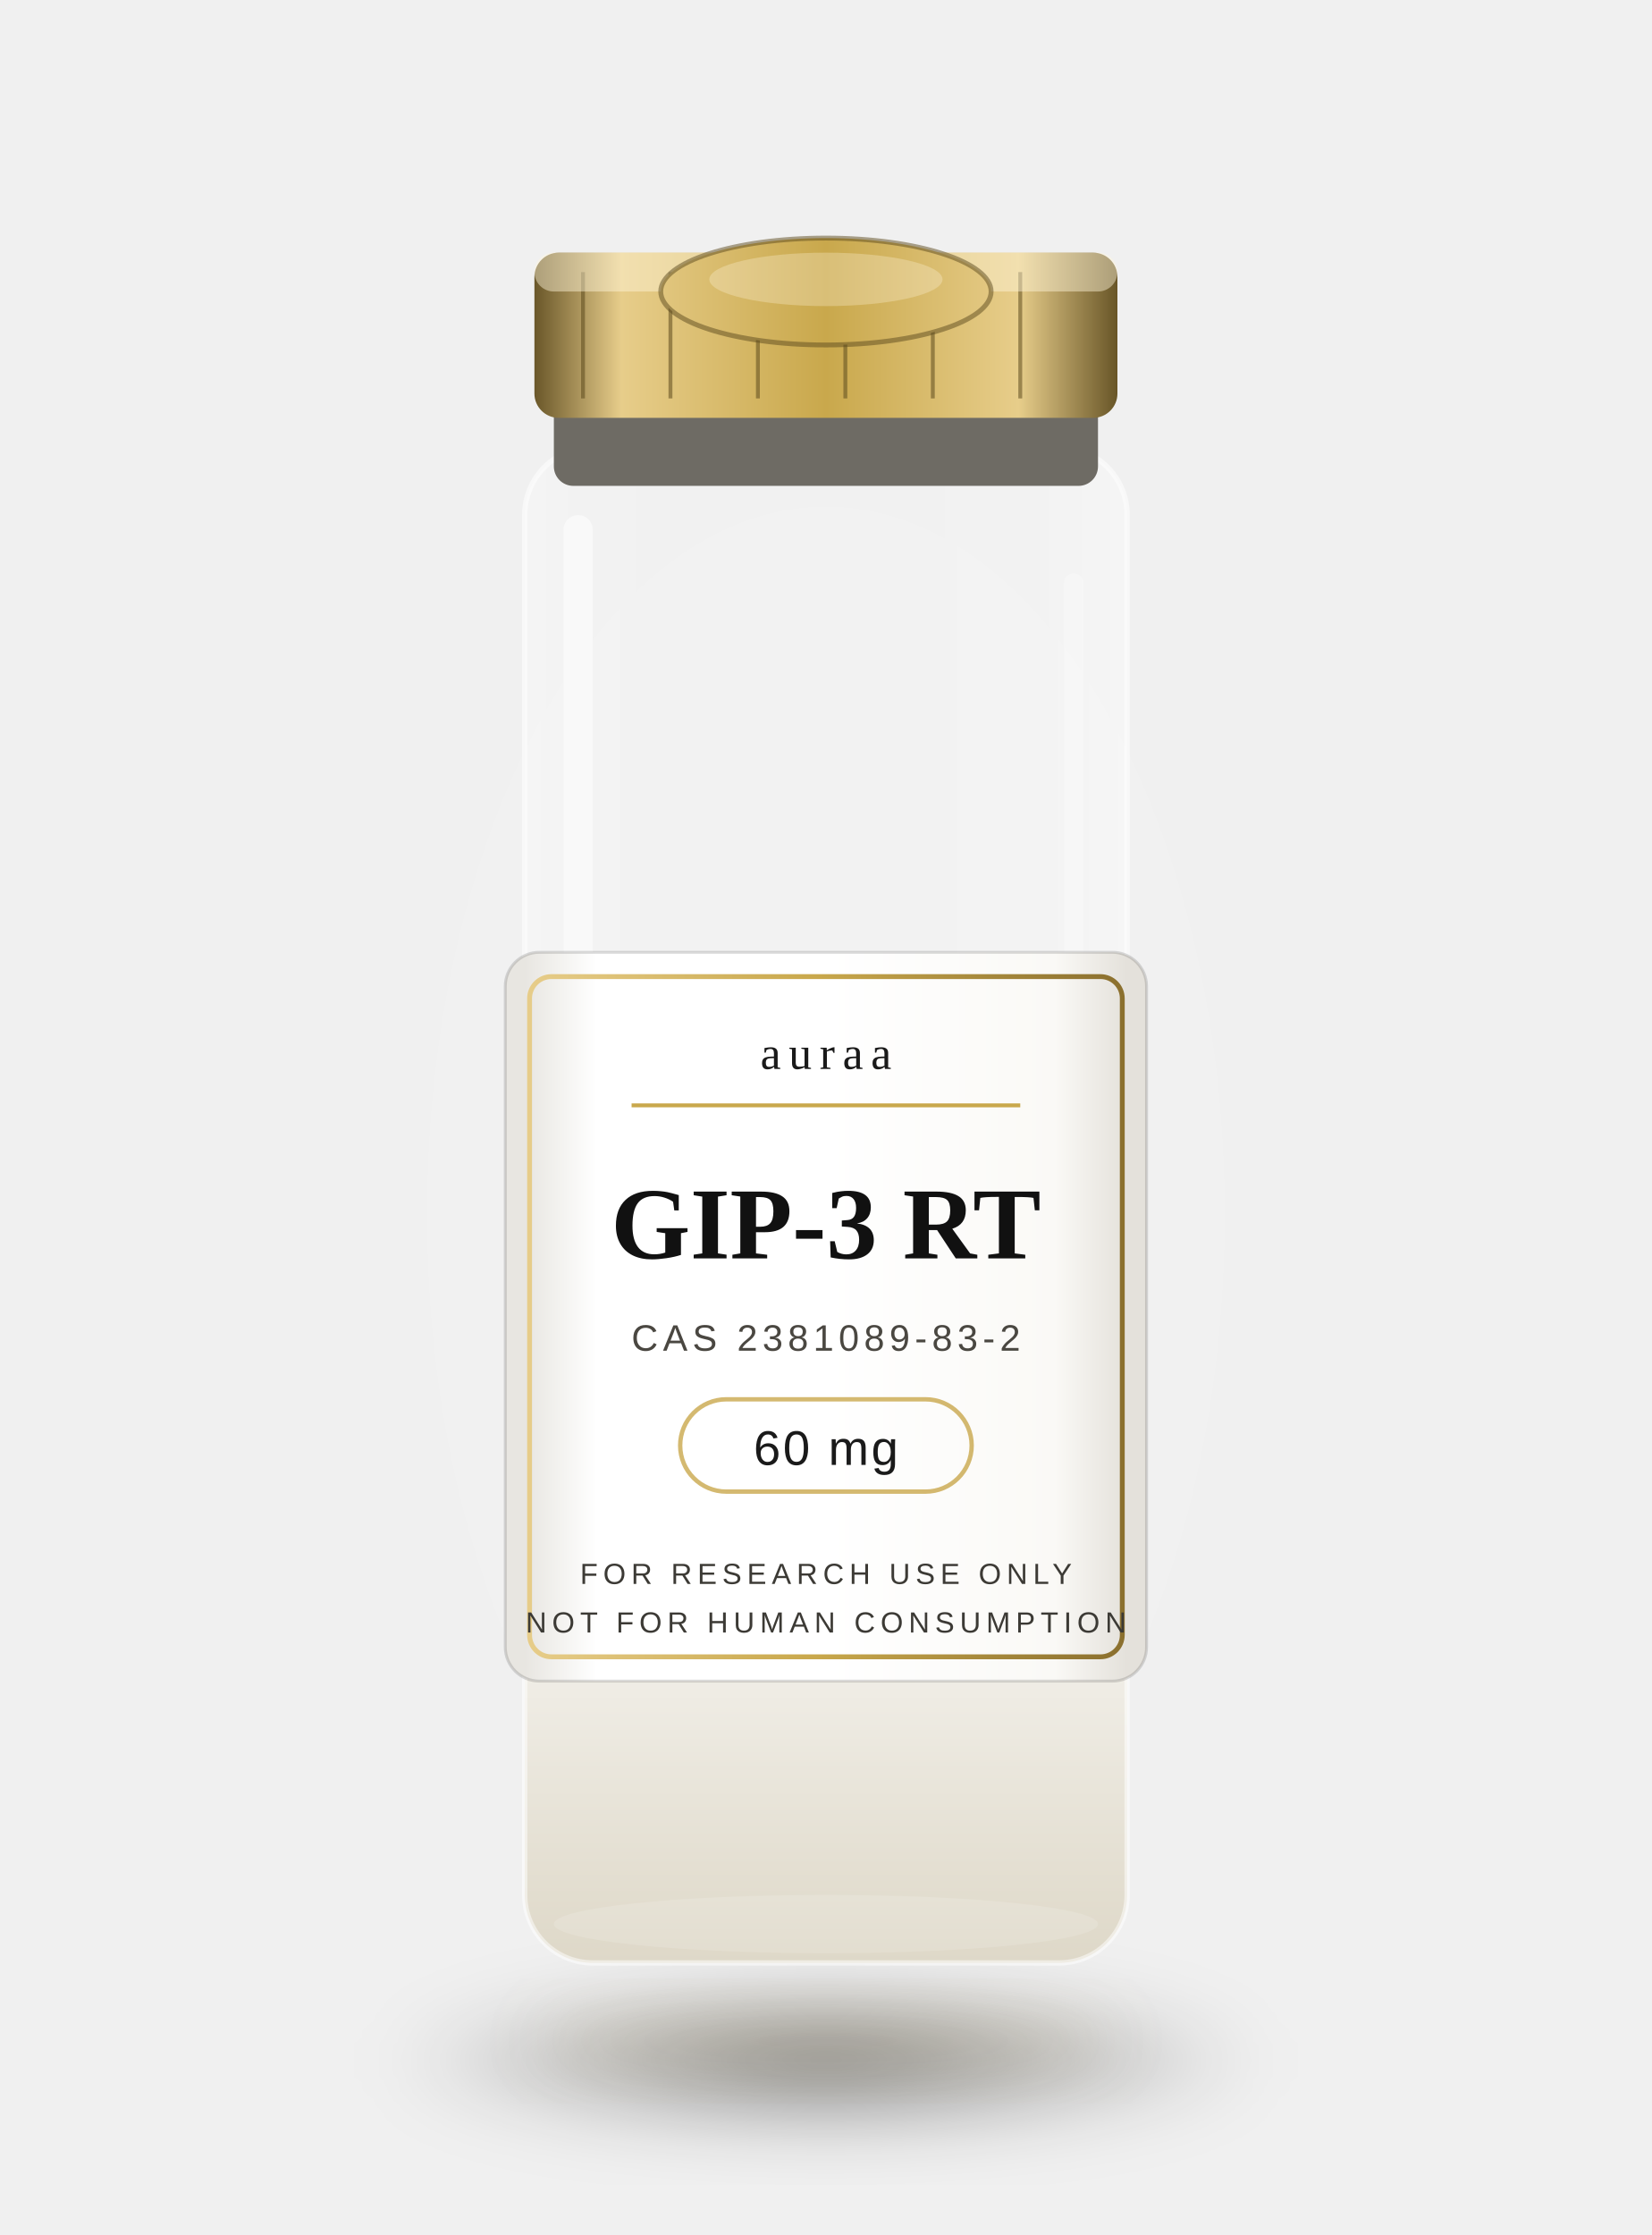
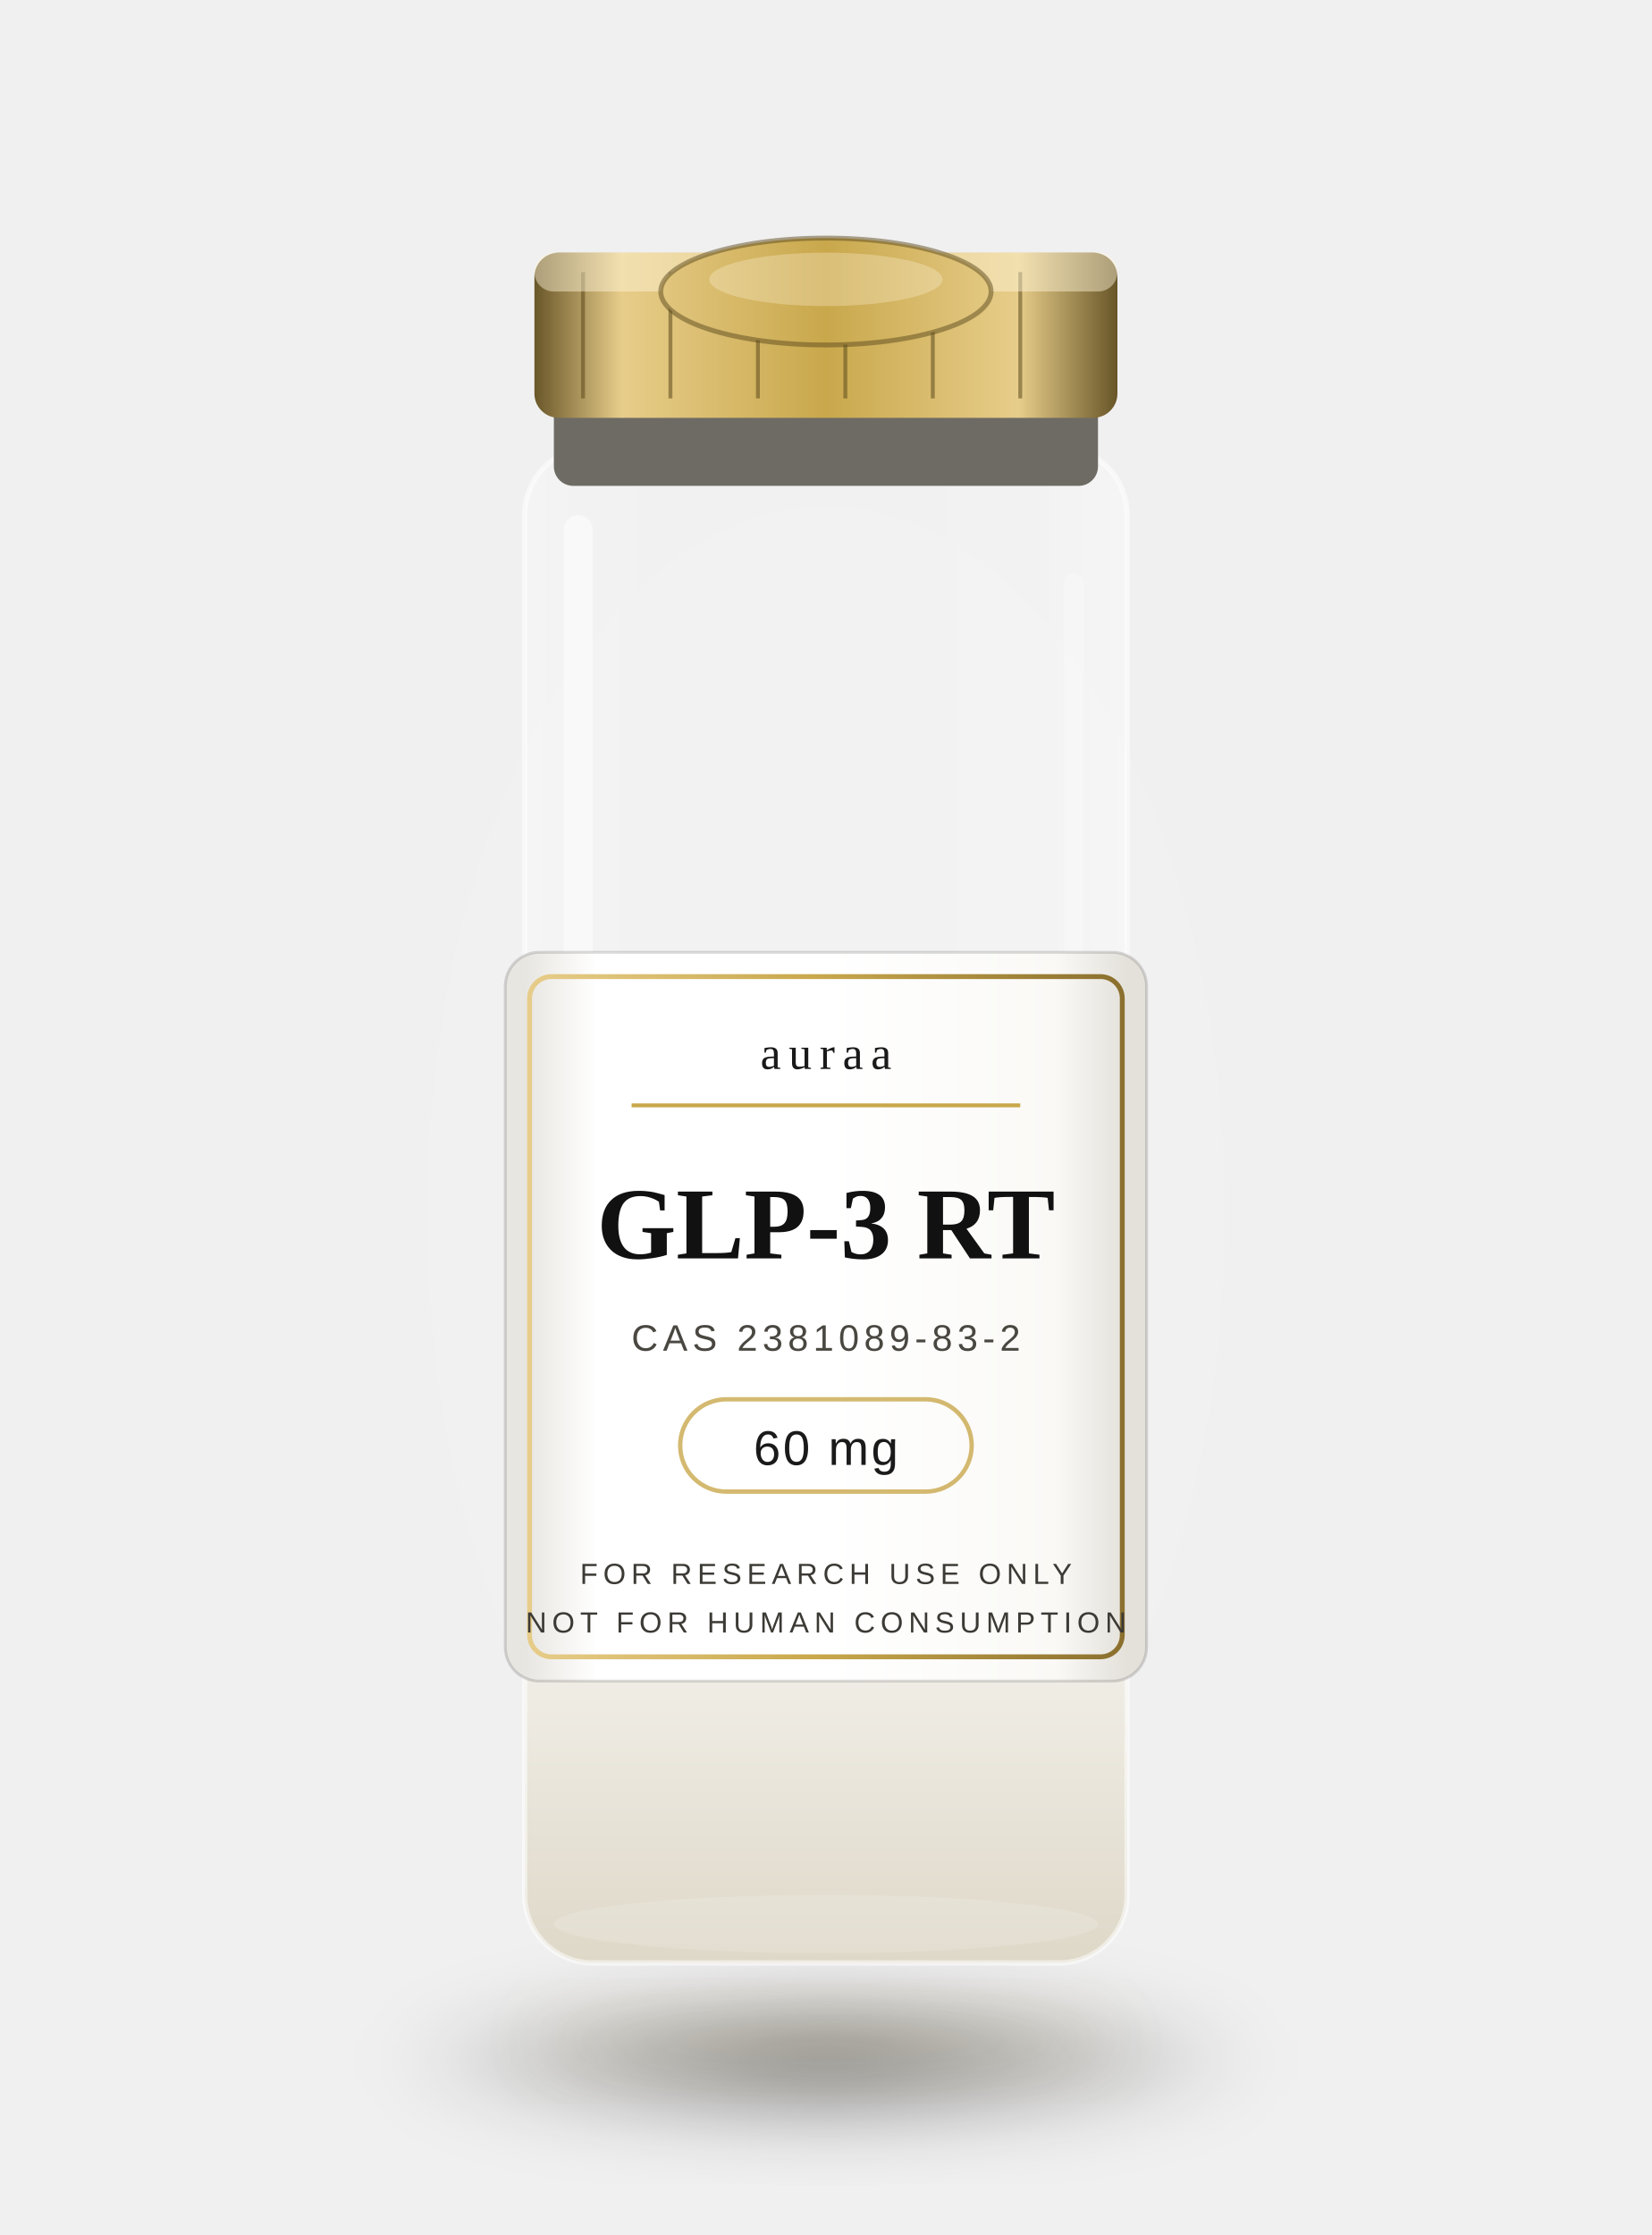
- <svg xmlns="http://www.w3.org/2000/svg" width="340" height="460" viewBox="0 0 340 460" fill="none" role="img" aria-label="GIP-3 RT research vial packshot — clear glass vial with visible lyophilized powder, gold cap and white auraa label">
+ <svg xmlns="http://www.w3.org/2000/svg" width="340" height="460" viewBox="0 0 340 460" fill="none" role="img" aria-label="GLP-3 RT research vial packshot — clear glass vial with visible lyophilized powder, gold cap and white auraa label">
  <defs>
    <clipPath id="glassglp3rt">
      <rect x="108" y="92" width="124" height="312" rx="14" />
    </clipPath>
    <linearGradient id="bodyglp3rt" x1="108" y1="0" x2="232" y2="0" gradientUnits="userSpaceOnUse">
      <stop offset="0" stop-color="#FFFFFF" stop-opacity="0.30" />
      <stop offset="0.09" stop-color="#FFFFFF" stop-opacity="0.13" />
      <stop offset="0.34" stop-color="#FFFFFF" stop-opacity="0.05" />
      <stop offset="0.62" stop-color="#FFFFFF" stop-opacity="0.07" />
      <stop offset="0.88" stop-color="#FFFFFF" stop-opacity="0.17" />
      <stop offset="1" stop-color="#FFFFFF" stop-opacity="0.34" />
    </linearGradient>
    <linearGradient id="capglp3rt" x1="108" y1="0" x2="232" y2="0" gradientUnits="userSpaceOnUse">
      <stop offset="0" stop-color="#5C4A1E" />
      <stop offset="0.16" stop-color="#E7CD8A" />
      <stop offset="0.5" stop-color="#C9A84C" />
      <stop offset="0.82" stop-color="#E7CD8A" />
      <stop offset="1" stop-color="#5C4A1E" />
    </linearGradient>
    <linearGradient id="labelglp3rt" x1="108" y1="0" x2="232" y2="0" gradientUnits="userSpaceOnUse">
      <stop offset="0" stop-color="#E8E6E1" />
      <stop offset="0.12" stop-color="#FFFFFF" />
      <stop offset="0.5" stop-color="#FFFFFF" />
      <stop offset="0.88" stop-color="#FAF9F6" />
      <stop offset="1" stop-color="#E4E1DB" />
    </linearGradient>
    <linearGradient id="frameglp3rt" x1="108" y1="0" x2="232" y2="0" gradientUnits="userSpaceOnUse">
      <stop offset="0" stop-color="#E7CD8A" />
      <stop offset="0.48" stop-color="#C9A84C" />
      <stop offset="1" stop-color="#8A6F2E" />
    </linearGradient>
    <linearGradient id="liqglp3rt" x1="0" y1="238" x2="0" y2="404" gradientUnits="userSpaceOnUse">
      <stop offset="0" stop-color="#FFFFFF" stop-opacity="0.30" />
      <stop offset="0.55" stop-color="#FFFFFF" stop-opacity="0.42" />
      <stop offset="1" stop-color="#FFFFFF" stop-opacity="0.58" />
    </linearGradient>
    <linearGradient id="cakeglp3rt" x1="0" y1="295" x2="0" y2="404" gradientUnits="userSpaceOnUse">
      <stop offset="0" stop-color="#FFFFFF" />
      <stop offset="1" stop-color="#DED8C8" />
    </linearGradient>
    <radialGradient id="grdglp3rt" cx="0.5" cy="0.5" r="0.5">
      <stop offset="0" stop-color="#000" stop-opacity="0.5" />
      <stop offset="1" stop-color="#000" stop-opacity="0" />
    </radialGradient>
    <filter id="softglp3rt" x="-30%" y="-30%" width="160%" height="160%">
      <feGaussianBlur stdDeviation="7" />
    </filter>
  </defs>
  <ellipse cx="170" cy="424" rx="92" ry="16" fill="url(#grdglp3rt)" filter="url(#softglp3rt)" />
  <ellipse cx="170" cy="420" rx="60" ry="8" fill="#C9A84C" opacity="0.1" filter="url(#softglp3rt)" />
  <ellipse cx="170" cy="250" rx="86" ry="150" fill="#FFFFFF" opacity="0.05" filter="url(#softglp3rt)" />
  <rect x="108" y="92" width="124" height="312" rx="14" fill="url(#bodyglp3rt)" />
  <g clip-path="url(#glassglp3rt)">
    <path d="M108 305 Q140 293 170 300 Q200 307 232 302 L232 404 L108 404 Z" fill="url(#cakeglp3rt)" />
    <path d="M108 305 Q140 293 170 300 Q200 307 232 302" fill="none" stroke="#FFFFFF" stroke-width="1.8" opacity="0.75" />
    <ellipse cx="148" cy="332" rx="24" ry="9" fill="#FFFFFF" opacity="0.3" />
  </g>
  <rect x="108" y="92" width="124" height="312" rx="14" fill="none" stroke="#FFFFFF" stroke-opacity="0.5" stroke-width="1.1" />
  <rect x="116" y="106" width="6" height="152" rx="3" fill="#FFFFFF" opacity="0.5" />
  <rect x="219" y="118" width="4" height="142" rx="2" fill="#FFFFFF" opacity="0.28" />
  <ellipse cx="170" cy="396" rx="56" ry="6" fill="#FFFFFF" opacity="0.14" />
  <rect x="114" y="78" width="112" height="22" rx="4" fill="#6E6B64" />
  <rect x="114" y="78" width="112" height="7" rx="3" fill="#8A867D" />
  <rect x="110" y="52" width="120" height="34" rx="5" fill="url(#capglp3rt)" />
  <g stroke="#5C4A1E" stroke-width="0.8" opacity="0.55">
    <path d="M120 56v26M138 56v26M156 56v26M174 56v26M192 56v26M210 56v26" />
  </g>
  <rect x="110" y="52" width="120" height="8" rx="4" fill="#FFF6DC" opacity="0.45" />
  <ellipse cx="170" cy="60" rx="34" ry="11" fill="url(#capglp3rt)" />
  <ellipse cx="170" cy="60" rx="34" ry="11" fill="none" stroke="#5C4A1E" stroke-opacity="0.5" stroke-width="1" />
  <ellipse cx="170" cy="57.5" rx="24" ry="5.5" fill="#FFF6DC" opacity="0.3" />
  <rect x="104" y="196" width="132" height="150" rx="7" fill="url(#labelglp3rt)" />
  <rect x="104" y="196" width="132" height="150" rx="7" fill="none" stroke="#000000" stroke-opacity="0.14" stroke-width="0.6" />
  <rect x="109" y="201" width="122" height="140" rx="4.5" fill="none" stroke="url(#frameglp3rt)" stroke-width="1" />
  <text x="170" y="220" text-anchor="middle" font-family="Georgia,'Times New Roman',serif" font-size="9.5" letter-spacing="1.6" fill="#1A1A1A">auraa</text>
  <line x1="130" y1="227.5" x2="210" y2="227.5" stroke="#C9A84C" stroke-width="0.8" />
-   <text x="170" y="259" text-anchor="middle" font-family="Georgia,'Times New Roman',serif" font-size="21" font-weight="bold" fill="#111111">GIP-3 RT</text>
+   <text x="170" y="259" text-anchor="middle" font-family="Georgia,'Times New Roman',serif" font-size="21" font-weight="bold" fill="#111111">GLP-3 RT</text>
  <text x="170" y="278" text-anchor="middle" font-family="'Helvetica Neue',Arial,sans-serif" font-size="7.6" letter-spacing="1" fill="#4A4741">CAS 2381089-83-2</text>
  <g>
    <rect x="140" y="288" width="60" height="19" rx="9.5" fill="none" stroke="#C9A84C" stroke-opacity="0.8" stroke-width="0.9" />
    <text x="170" y="301.5" text-anchor="middle" font-family="'Helvetica Neue',Arial,sans-serif" font-size="10" letter-spacing="0.5" fill="#1A1A1A">60 mg</text>
  </g>
  <text x="170" y="326" text-anchor="middle" font-family="'Helvetica Neue',Arial,sans-serif" font-size="6" letter-spacing="1.1" fill="#3C3A35">FOR RESEARCH USE ONLY</text>
  <text x="170" y="336" text-anchor="middle" font-family="'Helvetica Neue',Arial,sans-serif" font-size="6" letter-spacing="1.1" fill="#3C3A35">NOT FOR HUMAN CONSUMPTION</text>
</svg>
